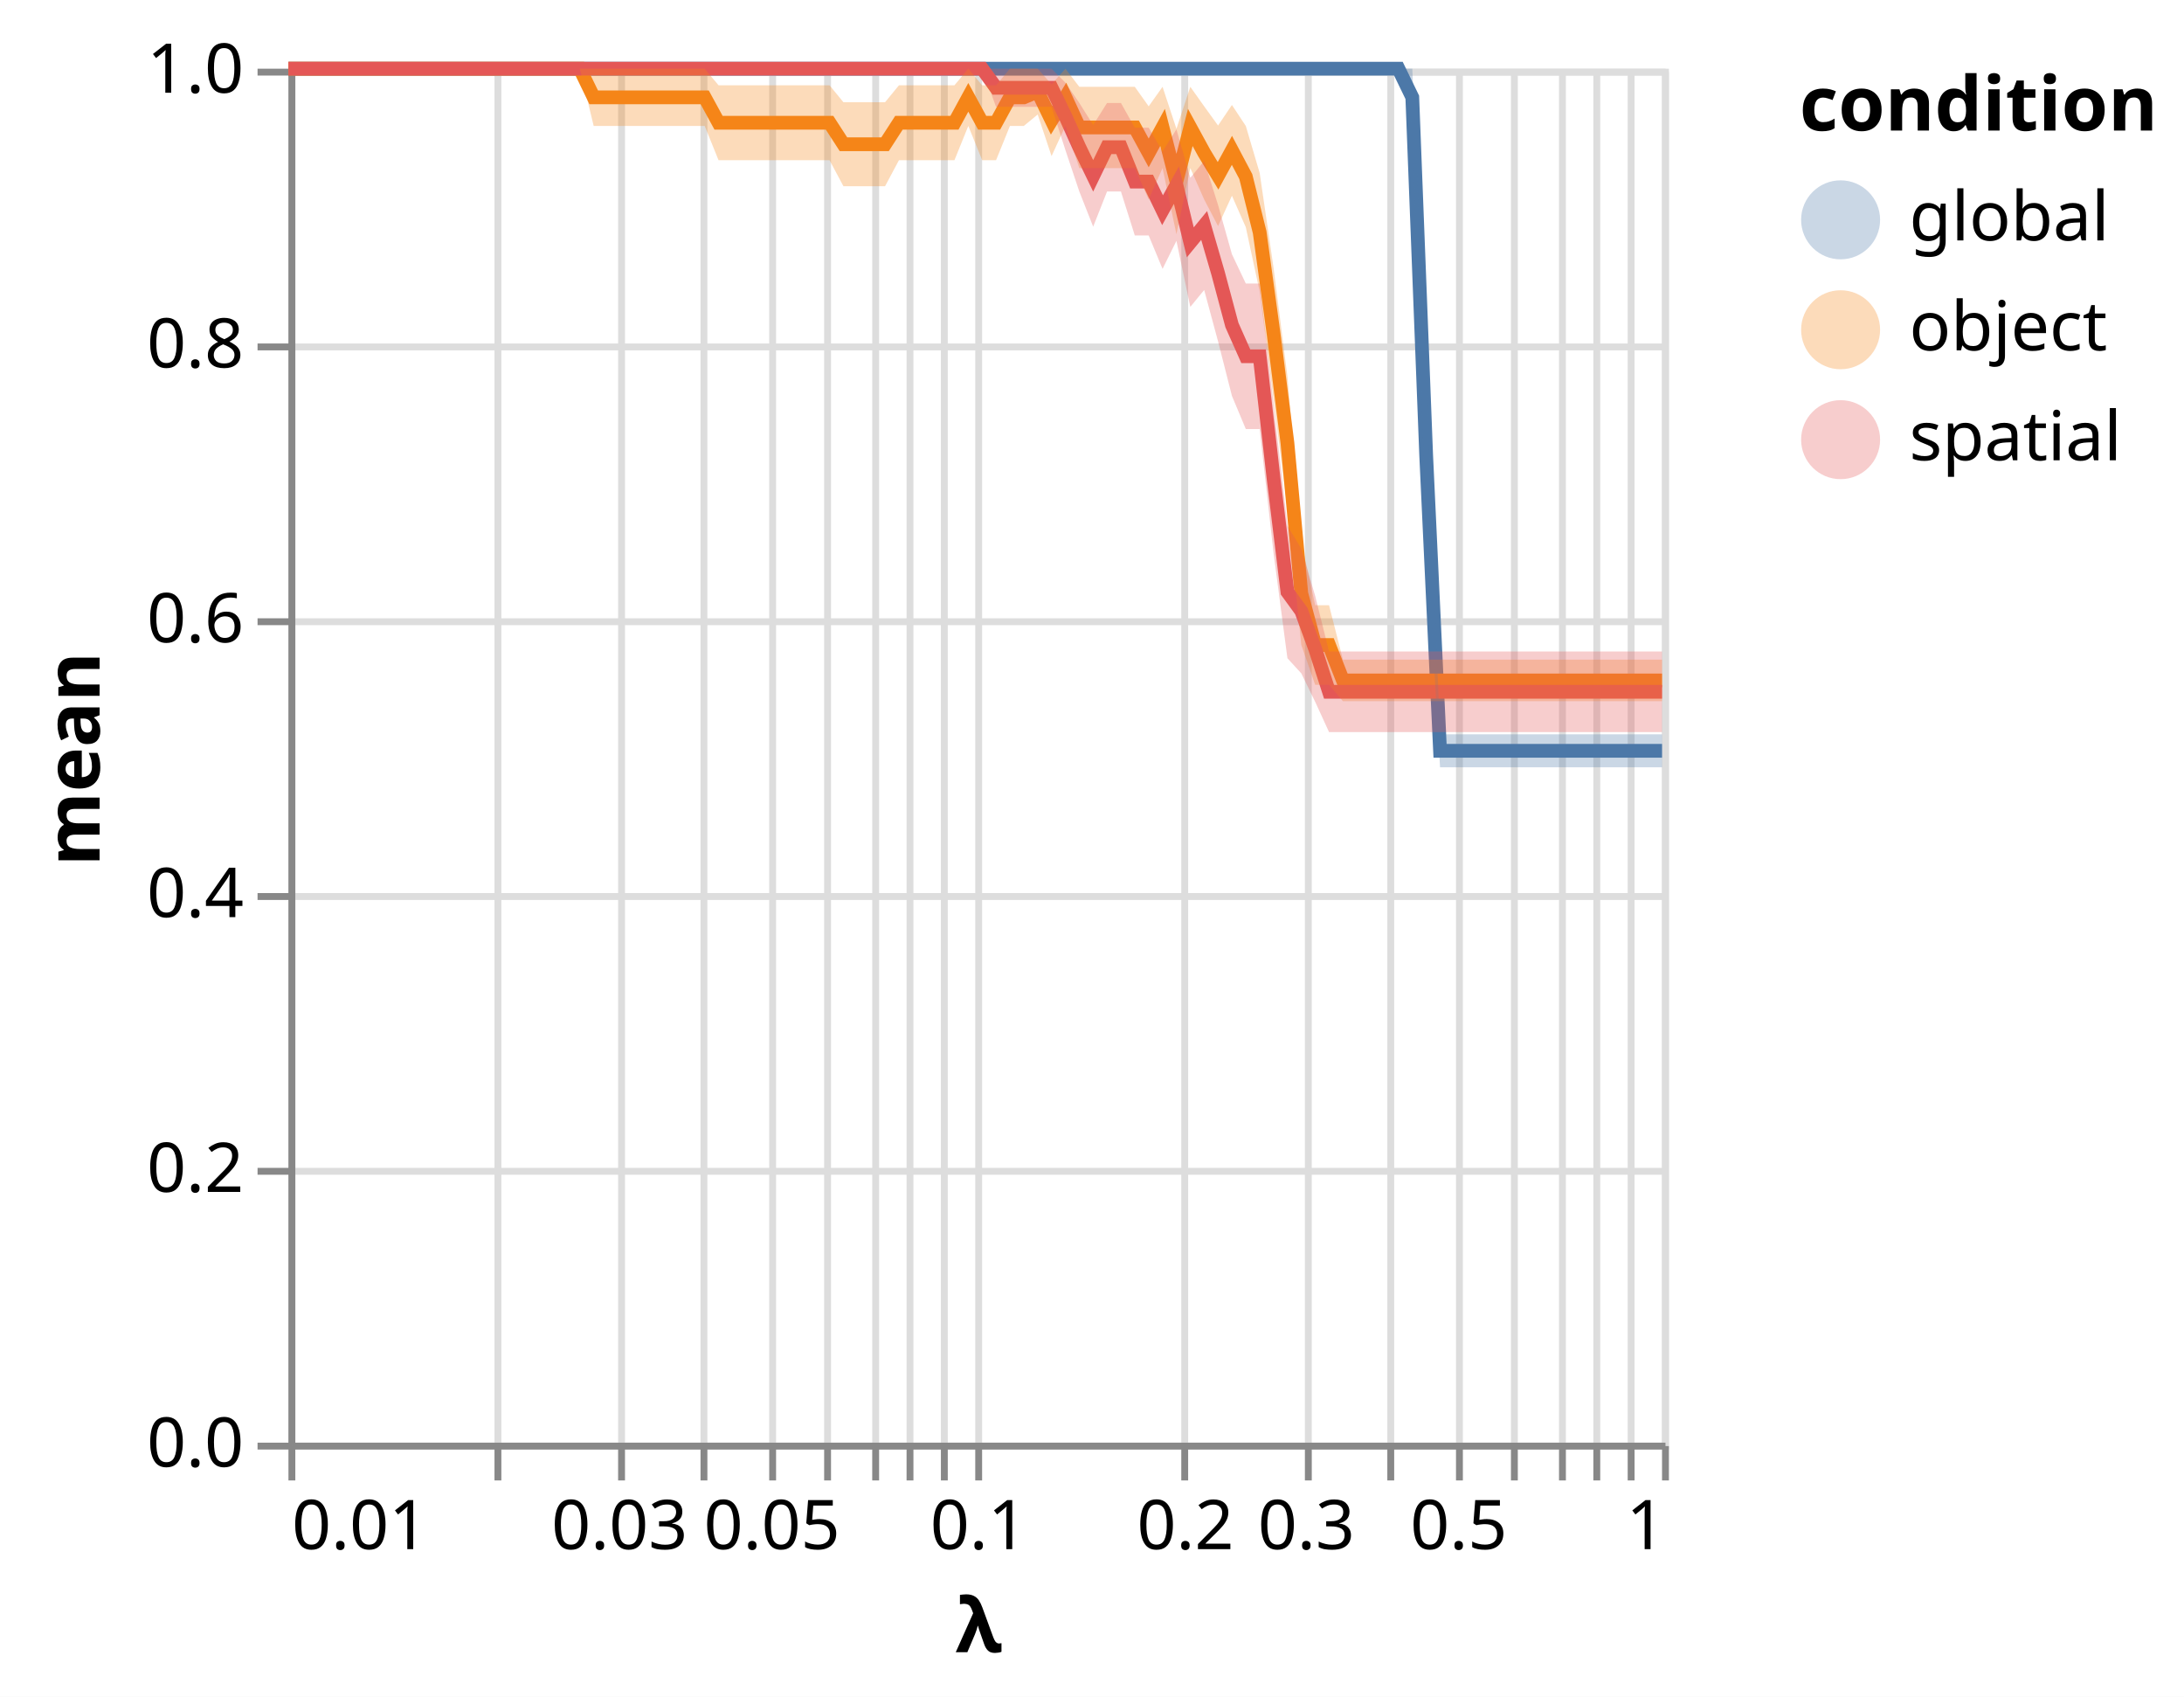
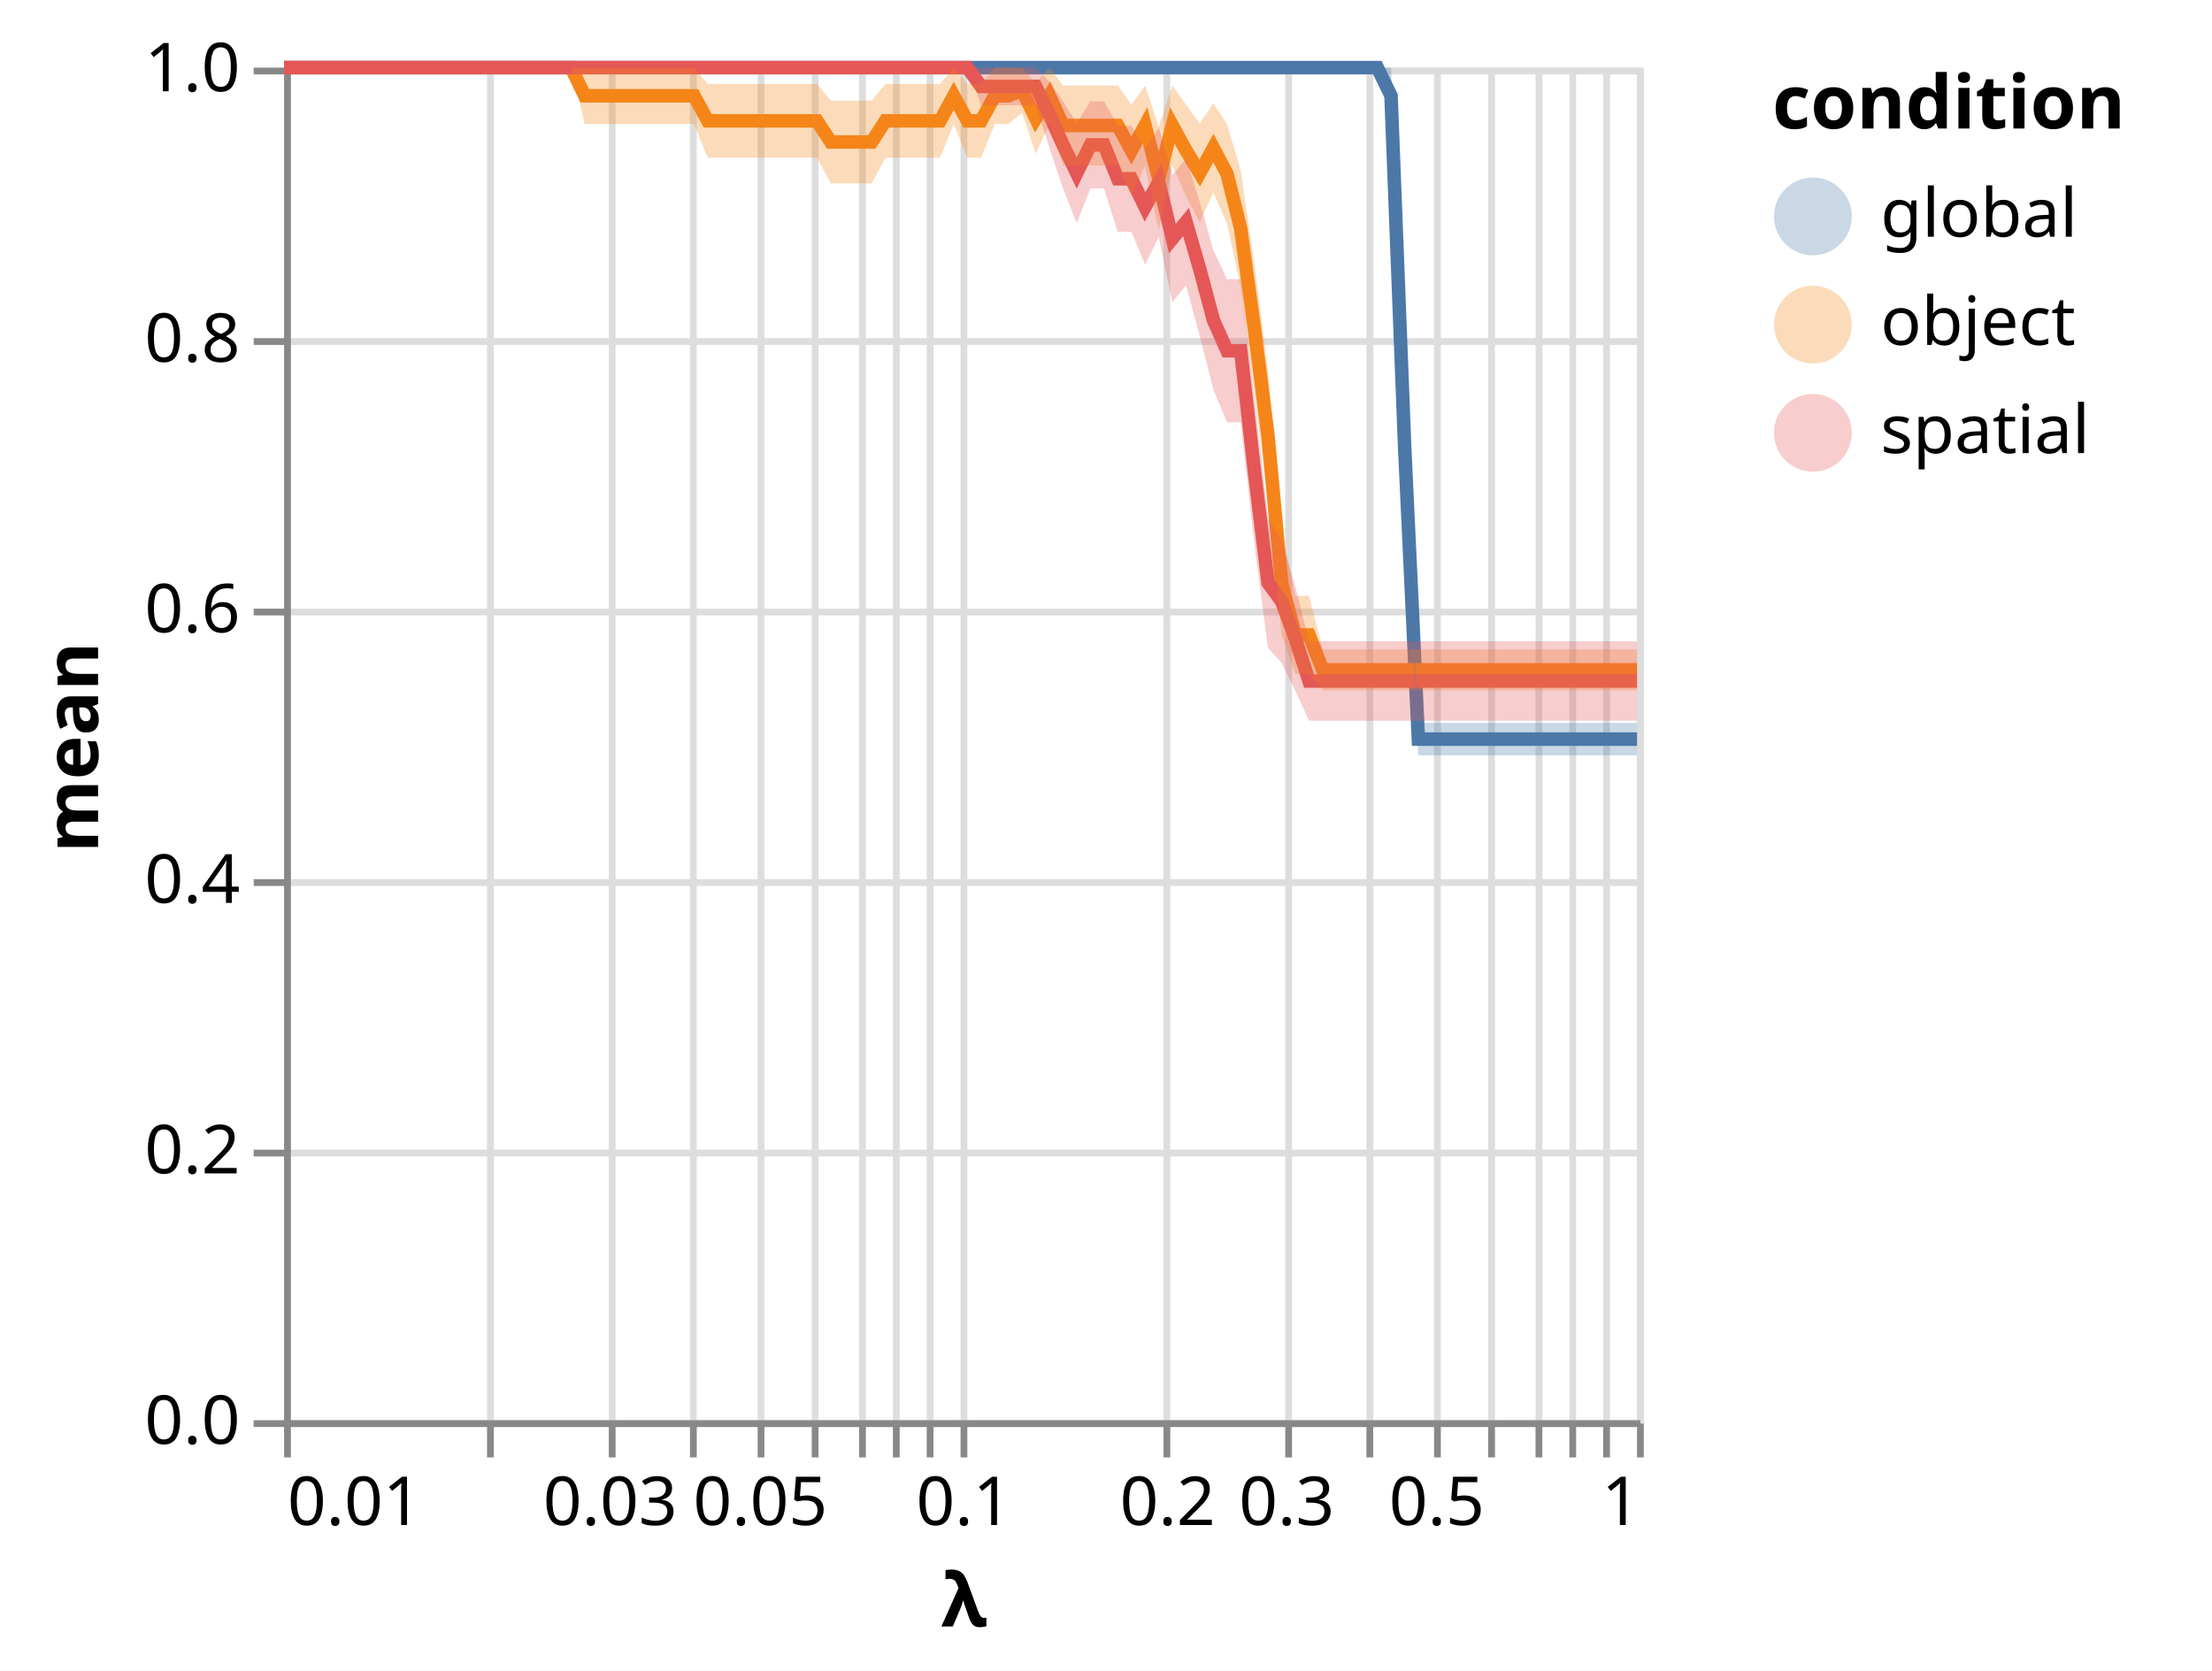
- <svg xmlns="http://www.w3.org/2000/svg" class="marks" width="318" height="247" viewBox="0 0 318 247" version="1.1">
-   <rect width="318" height="247" fill="white" />
+ <svg xmlns="http://www.w3.org/2000/svg" class="marks" width="327" height="247" viewBox="0 0 327 247" version="1.1">
+   <rect width="327" height="247" fill="white" />
  <g fill="none" stroke-miterlimit="10" transform="translate(42,10)">
    <g class="mark-group role-frame root" role="graphics-object" aria-roledescription="group mark container">
      <g transform="translate(0,0)">
        <path class="background" aria-hidden="true" d="M0.5,0.5h200v200h-200Z" stroke="#ddd" />
        <g>
          <g class="mark-group role-axis" aria-hidden="true">
            <g transform="translate(0.5,200.5)">
              <path class="background" aria-hidden="true" d="M0,0h0v0h0Z" pointer-events="none" />
              <g>
                <g class="mark-rule role-axis-grid" pointer-events="none">
                  <line transform="translate(0,-200)" x2="0" y2="200" stroke="#ddd" stroke-width="1" opacity="1" />
                  <line transform="translate(30,-200)" x2="0" y2="200" stroke="#ddd" stroke-width="1" opacity="1" />
                  <line transform="translate(48,-200)" x2="0" y2="200" stroke="#ddd" stroke-width="1" opacity="1" />
                  <line transform="translate(60,-200)" x2="0" y2="200" stroke="#ddd" stroke-width="1" opacity="1" />
                  <line transform="translate(70,-200)" x2="0" y2="200" stroke="#ddd" stroke-width="1" opacity="1" />
                  <line transform="translate(78,-200)" x2="0" y2="200" stroke="#ddd" stroke-width="1" opacity="1" />
                  <line transform="translate(85,-200)" x2="0" y2="200" stroke="#ddd" stroke-width="1" opacity="1" />
                  <line transform="translate(90,-200)" x2="0" y2="200" stroke="#ddd" stroke-width="1" opacity="1" />
                  <line transform="translate(95,-200)" x2="0" y2="200" stroke="#ddd" stroke-width="1" opacity="1" />
                  <line transform="translate(100,-200)" x2="0" y2="200" stroke="#ddd" stroke-width="1" opacity="1" />
                  <line transform="translate(130,-200)" x2="0" y2="200" stroke="#ddd" stroke-width="1" opacity="1" />
                  <line transform="translate(148,-200)" x2="0" y2="200" stroke="#ddd" stroke-width="1" opacity="1" />
                  <line transform="translate(160,-200)" x2="0" y2="200" stroke="#ddd" stroke-width="1" opacity="1" />
                  <line transform="translate(170,-200)" x2="0" y2="200" stroke="#ddd" stroke-width="1" opacity="1" />
                  <line transform="translate(178,-200)" x2="0" y2="200" stroke="#ddd" stroke-width="1" opacity="1" />
                  <line transform="translate(185,-200)" x2="0" y2="200" stroke="#ddd" stroke-width="1" opacity="1" />
                  <line transform="translate(190,-200)" x2="0" y2="200" stroke="#ddd" stroke-width="1" opacity="1" />
                  <line transform="translate(195,-200)" x2="0" y2="200" stroke="#ddd" stroke-width="1" opacity="1" />
                  <line transform="translate(200,-200)" x2="0" y2="200" stroke="#ddd" stroke-width="1" opacity="1" />
                </g>
              </g>
              <path class="foreground" aria-hidden="true" d="" pointer-events="none" display="none" />
            </g>
          </g>
          <g class="mark-group role-axis" aria-hidden="true">
            <g transform="translate(0.5,0.5)">
              <path class="background" aria-hidden="true" d="M0,0h0v0h0Z" pointer-events="none" />
              <g>
                <g class="mark-rule role-axis-grid" pointer-events="none">
                  <line transform="translate(0,200)" x2="200" y2="0" stroke="#ddd" stroke-width="1" opacity="1" />
                  <line transform="translate(0,160)" x2="200" y2="0" stroke="#ddd" stroke-width="1" opacity="1" />
                  <line transform="translate(0,120)" x2="200" y2="0" stroke="#ddd" stroke-width="1" opacity="1" />
                  <line transform="translate(0,80)" x2="200" y2="0" stroke="#ddd" stroke-width="1" opacity="1" />
                  <line transform="translate(0,40)" x2="200" y2="0" stroke="#ddd" stroke-width="1" opacity="1" />
                  <line transform="translate(0,0)" x2="200" y2="0" stroke="#ddd" stroke-width="1" opacity="1" />
                </g>
              </g>
              <path class="foreground" aria-hidden="true" d="" pointer-events="none" display="none" />
            </g>
          </g>
          <g class="mark-group role-axis" role="graphics-symbol" aria-roledescription="axis" aria-label="X-axis titled 'λ' for a log scale with values from 0.01 to 1">
            <g transform="translate(0.5,200.5)">
              <path class="background" aria-hidden="true" d="M0,0h0v0h0Z" pointer-events="none" />
              <g>
                <g class="mark-rule role-axis-tick" pointer-events="none">
                  <line transform="translate(0,0)" x2="0" y2="5" stroke="#888" stroke-width="1" opacity="1" />
                  <line transform="translate(30,0)" x2="0" y2="5" stroke="#888" stroke-width="1" opacity="1" />
                  <line transform="translate(48,0)" x2="0" y2="5" stroke="#888" stroke-width="1" opacity="1" />
                  <line transform="translate(60,0)" x2="0" y2="5" stroke="#888" stroke-width="1" opacity="1" />
                  <line transform="translate(70,0)" x2="0" y2="5" stroke="#888" stroke-width="1" opacity="1" />
                  <line transform="translate(78,0)" x2="0" y2="5" stroke="#888" stroke-width="1" opacity="1" />
                  <line transform="translate(85,0)" x2="0" y2="5" stroke="#888" stroke-width="1" opacity="1" />
                  <line transform="translate(90,0)" x2="0" y2="5" stroke="#888" stroke-width="1" opacity="1" />
                  <line transform="translate(95,0)" x2="0" y2="5" stroke="#888" stroke-width="1" opacity="1" />
                  <line transform="translate(100,0)" x2="0" y2="5" stroke="#888" stroke-width="1" opacity="1" />
                  <line transform="translate(130,0)" x2="0" y2="5" stroke="#888" stroke-width="1" opacity="1" />
                  <line transform="translate(148,0)" x2="0" y2="5" stroke="#888" stroke-width="1" opacity="1" />
                  <line transform="translate(160,0)" x2="0" y2="5" stroke="#888" stroke-width="1" opacity="1" />
                  <line transform="translate(170,0)" x2="0" y2="5" stroke="#888" stroke-width="1" opacity="1" />
                  <line transform="translate(178,0)" x2="0" y2="5" stroke="#888" stroke-width="1" opacity="1" />
                  <line transform="translate(185,0)" x2="0" y2="5" stroke="#888" stroke-width="1" opacity="1" />
                  <line transform="translate(190,0)" x2="0" y2="5" stroke="#888" stroke-width="1" opacity="1" />
                  <line transform="translate(195,0)" x2="0" y2="5" stroke="#888" stroke-width="1" opacity="1" />
                  <line transform="translate(200,0)" x2="0" y2="5" stroke="#888" stroke-width="1" opacity="1" />
                </g>
                <g class="mark-text role-axis-label" pointer-events="none">
                  <text text-anchor="start" transform="translate(0,15)" font-family="sans-serif" font-size="10px" fill="#000" opacity="1">0.01</text>
                  <text text-anchor="middle" transform="translate(30.103,15)" font-family="sans-serif" font-size="10px" fill="#000" opacity="0">0.02</text>
                  <text text-anchor="middle" transform="translate(47.71213,15)" font-family="sans-serif" font-size="10px" fill="#000" opacity="1">0.03</text>
                  <text text-anchor="middle" transform="translate(60.206,15)" font-family="sans-serif" font-size="10px" fill="#000" opacity="0">0.04</text>
                  <text text-anchor="middle" transform="translate(69.897,15)" font-family="sans-serif" font-size="10px" fill="#000" opacity="1">0.05</text>
                  <text text-anchor="middle" transform="translate(77.81513,15)" font-family="sans-serif" font-size="10px" fill="#000" opacity="1" />
                  <text text-anchor="middle" transform="translate(84.5098,15)" font-family="sans-serif" font-size="10px" fill="#000" opacity="1" />
                  <text text-anchor="middle" transform="translate(90.309,15)" font-family="sans-serif" font-size="10px" fill="#000" opacity="1" />
                  <text text-anchor="middle" transform="translate(95.42425,15)" font-family="sans-serif" font-size="10px" fill="#000" opacity="1" />
                  <text text-anchor="middle" transform="translate(100,15)" font-family="sans-serif" font-size="10px" fill="#000" opacity="1">0.1</text>
                  <text text-anchor="middle" transform="translate(130.103,15)" font-family="sans-serif" font-size="10px" fill="#000" opacity="1">0.2</text>
                  <text text-anchor="middle" transform="translate(147.7121,15)" font-family="sans-serif" font-size="10px" fill="#000" opacity="1">0.3</text>
                  <text text-anchor="middle" transform="translate(160.206,15)" font-family="sans-serif" font-size="10px" fill="#000" opacity="0">0.4</text>
                  <text text-anchor="middle" transform="translate(169.897,15)" font-family="sans-serif" font-size="10px" fill="#000" opacity="1">0.5</text>
                  <text text-anchor="middle" transform="translate(177.8151,15)" font-family="sans-serif" font-size="10px" fill="#000" opacity="1" />
                  <text text-anchor="middle" transform="translate(184.5098,15)" font-family="sans-serif" font-size="10px" fill="#000" opacity="1" />
                  <text text-anchor="middle" transform="translate(190.309,15)" font-family="sans-serif" font-size="10px" fill="#000" opacity="1" />
                  <text text-anchor="middle" transform="translate(195.4243,15)" font-family="sans-serif" font-size="10px" fill="#000" opacity="1" />
                  <text text-anchor="end" transform="translate(200,15)" font-family="sans-serif" font-size="10px" fill="#000" opacity="1">1</text>
                </g>
                <g class="mark-rule role-axis-domain" pointer-events="none">
                  <line transform="translate(0,0)" x2="200" y2="0" stroke="#888" stroke-width="1" opacity="1" />
                </g>
                <g class="mark-text role-axis-title" pointer-events="none">
                  <text text-anchor="middle" transform="translate(100,30)" font-family="sans-serif" font-size="11px" font-weight="bold" fill="#000" opacity="1">λ</text>
                </g>
              </g>
              <path class="foreground" aria-hidden="true" d="" pointer-events="none" display="none" />
            </g>
          </g>
          <g class="mark-group role-axis" role="graphics-symbol" aria-roledescription="axis" aria-label="Y-axis titled 'mean' for a linear scale with values from 0.0 to 1.0">
            <g transform="translate(0.5,0.5)">
              <path class="background" aria-hidden="true" d="M0,0h0v0h0Z" pointer-events="none" />
              <g>
                <g class="mark-rule role-axis-tick" pointer-events="none">
                  <line transform="translate(0,200)" x2="-5" y2="0" stroke="#888" stroke-width="1" opacity="1" />
                  <line transform="translate(0,160)" x2="-5" y2="0" stroke="#888" stroke-width="1" opacity="1" />
                  <line transform="translate(0,120)" x2="-5" y2="0" stroke="#888" stroke-width="1" opacity="1" />
                  <line transform="translate(0,80)" x2="-5" y2="0" stroke="#888" stroke-width="1" opacity="1" />
                  <line transform="translate(0,40)" x2="-5" y2="0" stroke="#888" stroke-width="1" opacity="1" />
                  <line transform="translate(0,0)" x2="-5" y2="0" stroke="#888" stroke-width="1" opacity="1" />
                </g>
                <g class="mark-text role-axis-label" pointer-events="none">
                  <text text-anchor="end" transform="translate(-7,203)" font-family="sans-serif" font-size="10px" fill="#000" opacity="1">0.0</text>
                  <text text-anchor="end" transform="translate(-7,163)" font-family="sans-serif" font-size="10px" fill="#000" opacity="1">0.2</text>
                  <text text-anchor="end" transform="translate(-7,123)" font-family="sans-serif" font-size="10px" fill="#000" opacity="1">0.4</text>
                  <text text-anchor="end" transform="translate(-7,83)" font-family="sans-serif" font-size="10px" fill="#000" opacity="1">0.6</text>
                  <text text-anchor="end" transform="translate(-7,43)" font-family="sans-serif" font-size="10px" fill="#000" opacity="1">0.8</text>
                  <text text-anchor="end" transform="translate(-7,3)" font-family="sans-serif" font-size="10px" fill="#000" opacity="1">1.0</text>
                </g>
                <g class="mark-rule role-axis-domain" pointer-events="none">
                  <line transform="translate(0,200)" x2="0" y2="-200" stroke="#888" stroke-width="1" opacity="1" />
                </g>
                <g class="mark-text role-axis-title" pointer-events="none">
                  <text text-anchor="middle" transform="translate(-26,100) rotate(-90) translate(0,-2)" font-family="sans-serif" font-size="11px" font-weight="bold" fill="#000" opacity="1">mean</text>
                </g>
              </g>
              <path class="foreground" aria-hidden="true" d="" pointer-events="none" display="none" />
            </g>
          </g>
          <g class="mark-group role-scope layer_0_pathgroup" role="graphics-object" aria-roledescription="group mark container">
            <g transform="translate(0,0)">
              <path class="background" aria-hidden="true" d="M0,0h200v200h-200Z" />
              <g>
                <g class="mark-line role-mark layer_0_marks" role="graphics-object" aria-roledescription="line mark container">
                  <path aria-label="λ: 0.01; condition: global; Mean of mean: 1" role="graphics-symbol" aria-roledescription="line mark" d="M0,0L2.02,0L4.04,0L6.061,0L8.081,0L10.101,0L12.121,0L14.141,0L16.162,0L18.182,0L20.202,0L22.222,0L24.242,0L26.263,0L28.283,0L30.303,0L32.323,0L34.343,0L36.364,0L38.384,0L40.404,0L42.424,0L44.444,0L46.465,0L48.485,0L50.505,0L52.525,0L54.545,0L56.566,0L58.586,0L60.606,0L62.626,0L64.646,0L66.667,0L68.687,0L70.707,0L72.727,0L74.747,0L76.768,0L78.788,0L80.808,0L82.828,0L84.848,0L86.869,0L88.889,0L90.909,0L92.929,0L94.949,0L96.97,0L98.99,0L101.01,0L103.03,0L105.051,0L107.071,0L109.091,0L111.111,0L113.131,0L115.152,0L117.172,0L119.192,0L121.212,0L123.232,0L125.253,0L127.273,0L129.293,0L131.313,0L133.333,0L135.354,0L137.374,0L139.394,0L141.414,0L143.434,0L145.455,0L147.475,0L149.495,0L151.515,0L153.535,0L155.556,0L157.576,0L159.596,0L161.616,0L163.636,4.167L165.657,56.267L167.677,99.289L169.697,99.289L171.717,99.289L173.737,99.289L175.758,99.289L177.778,99.289L179.798,99.289L181.818,99.289L183.838,99.289L185.859,99.289L187.879,99.289L189.899,99.289L191.919,99.289L193.939,99.289L195.96,99.289L197.98,99.289L200,99.289" stroke="#4c78a8" stroke-width="2" />
                </g>
              </g>
              <path class="foreground" aria-hidden="true" d="" display="none" />
            </g>
            <g transform="translate(0,0)">
              <path class="background" aria-hidden="true" d="M0,0h200v200h-200Z" />
              <g>
                <g class="mark-line role-mark layer_0_marks" role="graphics-object" aria-roledescription="line mark container">
                  <path aria-label="λ: 0.01; condition: object; Mean of mean: 1" role="graphics-symbol" aria-roledescription="line mark" d="M0,0L2.02,0L4.04,0L6.061,0L8.081,0L10.101,0L12.121,0L14.141,0L16.162,0L18.182,0L20.202,0L22.222,0L24.242,0L26.263,0L28.283,0L30.303,0L32.323,0L34.343,0L36.364,0L38.384,0L40.404,0L42.424,0L44.444,4.167L46.465,4.167L48.485,4.167L50.505,4.167L52.525,4.167L54.545,4.167L56.566,4.167L58.586,4.167L60.606,4.167L62.626,7.87L64.646,7.87L66.667,7.87L68.687,7.87L70.707,7.87L72.727,7.87L74.747,7.87L76.768,7.87L78.788,7.87L80.808,10.995L82.828,10.995L84.848,10.995L86.869,10.995L88.889,7.87L90.909,7.87L92.929,7.87L94.949,7.87L96.97,7.87L98.99,4.167L101.01,7.87L103.03,7.87L105.051,4.167L107.071,4.167L109.091,3.333L111.111,7.5L113.131,4.167L115.152,8.553L117.172,8.553L119.192,8.553L121.212,8.553L123.232,8.553L125.253,12.256L127.273,8.553L129.293,16.423L131.313,8.553L133.333,12.256L135.354,15.59L137.374,11.886L139.394,15.705L141.414,23.819L143.434,38.546L145.455,54.472L147.475,76.391L149.495,83.891L151.515,83.891L153.535,89.045L155.556,89.045L157.576,89.045L159.596,89.045L161.616,89.045L163.636,89.045L165.657,89.045L167.677,89.045L169.697,89.045L171.717,89.045L173.737,89.045L175.758,89.045L177.778,89.045L179.798,89.045L181.818,89.045L183.838,89.045L185.859,89.045L187.879,89.045L189.899,89.045L191.919,89.045L193.939,89.045L195.96,89.045L197.98,89.045L200,89.045" stroke="#f58518" stroke-width="2" />
                </g>
              </g>
              <path class="foreground" aria-hidden="true" d="" display="none" />
            </g>
            <g transform="translate(0,0)">
              <path class="background" aria-hidden="true" d="M0,0h200v200h-200Z" />
              <g>
                <g class="mark-line role-mark layer_0_marks" role="graphics-object" aria-roledescription="line mark container">
                  <path aria-label="λ: 0.01; condition: spatial; Mean of mean: 1" role="graphics-symbol" aria-roledescription="line mark" d="M0,0L2.02,0L4.04,0L6.061,0L8.081,0L10.101,0L12.121,0L14.141,0L16.162,0L18.182,0L20.202,0L22.222,0L24.242,0L26.263,0L28.283,0L30.303,0L32.323,0L34.343,0L36.364,0L38.384,0L40.404,0L42.424,0L44.444,0L46.465,0L48.485,0L50.505,0L52.525,0L54.545,0L56.566,0L58.586,0L60.606,0L62.626,0L64.646,0L66.667,0L68.687,0L70.707,0L72.727,0L74.747,0L76.768,0L78.788,0L80.808,0L82.828,0L84.848,0L86.869,0L88.889,0L90.909,0L92.929,0L94.949,0L96.97,0L98.99,0L101.01,0L103.03,2.778L105.051,2.778L107.071,2.778L109.091,2.778L111.111,2.778L113.131,6.944L115.152,11.432L117.172,15.598L119.192,11.432L121.212,11.432L123.232,16.432L125.253,16.432L127.273,20.598L129.293,16.944L131.313,25.278L133.333,22.821L135.354,29.765L137.374,37.315L139.394,41.86L141.414,41.86L143.434,59.638L145.455,76.166L147.475,78.944L149.495,84.45L151.515,90.7L153.535,90.7L155.556,90.7L157.576,90.7L159.596,90.7L161.616,90.7L163.636,90.7L165.657,90.7L167.677,90.7L169.697,90.7L171.717,90.7L173.737,90.7L175.758,90.7L177.778,90.7L179.798,90.7L181.818,90.7L183.838,90.7L185.859,90.7L187.879,90.7L189.899,90.7L191.919,90.7L193.939,90.7L195.96,90.7L197.98,90.7L200,90.7" stroke="#e45756" stroke-width="2" />
                </g>
              </g>
              <path class="foreground" aria-hidden="true" d="" display="none" />
            </g>
          </g>
          <g class="mark-group role-scope layer_1_layer_0_pathgroup" role="graphics-object" aria-roledescription="group mark container">
            <g transform="translate(0,0)">
              <path class="background" aria-hidden="true" d="M0,0h200v200h-200Z" />
              <g>
                <g class="mark-area role-mark layer_1_layer_0_marks" role="graphics-object" aria-roledescription="area mark container">
                  <path aria-label="mean: 1; upper_mean: 1; λ: 0.01; condition: global; Mean of mean: 1; Mean + stderr of mean: 1; Mean - stderr of mean: 1" role="graphics-symbol" aria-roledescription="errorband" d="M0,0L2.02,0L4.04,0L6.061,0L8.081,0L10.101,0L12.121,0L14.141,0L16.162,0L18.182,0L20.202,0L22.222,0L24.242,0L26.263,0L28.283,0L30.303,0L32.323,0L34.343,0L36.364,0L38.384,0L40.404,0L42.424,0L44.444,0L46.465,0L48.485,0L50.505,0L52.525,0L54.545,0L56.566,0L58.586,0L60.606,0L62.626,0L64.646,0L66.667,0L68.687,0L70.707,0L72.727,0L74.747,0L76.768,0L78.788,0L80.808,0L82.828,0L84.848,0L86.869,0L88.889,0L90.909,0L92.929,0L94.949,0L96.97,0L98.99,0L101.01,0L103.03,0L105.051,0L107.071,0L109.091,0L111.111,0L113.131,0L115.152,0L117.172,0L119.192,0L121.212,0L123.232,0L125.253,0L127.273,0L129.293,0L131.313,0L133.333,0L135.354,0L137.374,0L139.394,0L141.414,0L143.434,0L145.455,0L147.475,0L149.495,0L151.515,0L153.535,0L155.556,0L157.576,0L159.596,0L161.616,0L163.636,8.333L165.657,67.17L167.677,101.687L169.697,101.687L171.717,101.687L173.737,101.687L175.758,101.687L177.778,101.687L179.798,101.687L181.818,101.687L183.838,101.687L185.859,101.687L187.879,101.687L189.899,101.687L191.919,101.687L193.939,101.687L195.96,101.687L197.98,101.687L200,101.687L200,96.89L197.98,96.89L195.96,96.89L193.939,96.89L191.919,96.89L189.899,96.89L187.879,96.89L185.859,96.89L183.838,96.89L181.818,96.89L179.798,96.89L177.778,96.89L175.758,96.89L173.737,96.89L171.717,96.89L169.697,96.89L167.677,96.89L165.657,45.363L163.636,0L161.616,0L159.596,0L157.576,0L155.556,0L153.535,0L151.515,0L149.495,0L147.475,0L145.455,0L143.434,0L141.414,0L139.394,0L137.374,0L135.354,0L133.333,0L131.313,0L129.293,0L127.273,0L125.253,0L123.232,0L121.212,0L119.192,0L117.172,0L115.152,0L113.131,0L111.111,0L109.091,0L107.071,0L105.051,0L103.03,0L101.01,0L98.99,0L96.97,0L94.949,0L92.929,0L90.909,0L88.889,0L86.869,0L84.848,0L82.828,0L80.808,0L78.788,0L76.768,0L74.747,0L72.727,0L70.707,0L68.687,0L66.667,0L64.646,0L62.626,0L60.606,0L58.586,0L56.566,0L54.545,0L52.525,0L50.505,0L48.485,0L46.465,0L44.444,0L42.424,0L40.404,0L38.384,0L36.364,0L34.343,0L32.323,0L30.303,0L28.283,0L26.263,0L24.242,0L22.222,0L20.202,0L18.182,0L16.162,0L14.141,0L12.121,0L10.101,0L8.081,0L6.061,0L4.04,0L2.02,0L0,0Z" fill="#4c78a8" opacity="0.3" />
                </g>
              </g>
              <path class="foreground" aria-hidden="true" d="" display="none" />
            </g>
            <g transform="translate(0,0)">
              <path class="background" aria-hidden="true" d="M0,0h200v200h-200Z" />
              <g>
                <g class="mark-area role-mark layer_1_layer_0_marks" role="graphics-object" aria-roledescription="area mark container">
                  <path aria-label="mean: 1; upper_mean: 1; λ: 0.01; condition: object; Mean of mean: 1; Mean + stderr of mean: 1; Mean - stderr of mean: 1" role="graphics-symbol" aria-roledescription="errorband" d="M0,0L2.02,0L4.04,0L6.061,0L8.081,0L10.101,0L12.121,0L14.141,0L16.162,0L18.182,0L20.202,0L22.222,0L24.242,0L26.263,0L28.283,0L30.303,0L32.323,0L34.343,0L36.364,0L38.384,0L40.404,0L42.424,0L44.444,8.333L46.465,8.333L48.485,8.333L50.505,8.333L52.525,8.333L54.545,8.333L56.566,8.333L58.586,8.333L60.606,8.333L62.626,13.323L64.646,13.323L66.667,13.323L68.687,13.323L70.707,13.323L72.727,13.323L74.747,13.323L76.768,13.323L78.788,13.323L80.808,17.108L82.828,17.108L84.848,17.108L86.869,17.108L88.889,13.323L90.909,13.323L92.929,13.323L94.949,13.323L96.97,13.323L98.99,8.333L101.01,13.323L103.03,13.323L105.051,8.333L107.071,8.333L109.091,6.667L111.111,12.722L113.131,8.333L115.152,14.469L117.172,14.469L119.192,14.469L121.212,14.469L123.232,14.469L125.253,19.037L127.273,14.469L129.293,24.097L131.313,14.469L133.333,19.037L135.354,22.906L137.374,18.492L139.394,23.073L141.414,32.463L143.434,48.115L145.455,64.141L147.475,83.88L149.495,89.681L151.515,89.681L153.535,92.068L155.556,92.068L157.576,92.068L159.596,92.068L161.616,92.068L163.636,92.068L165.657,92.068L167.677,92.068L169.697,92.068L171.717,92.068L173.737,92.068L175.758,92.068L177.778,92.068L179.798,92.068L181.818,92.068L183.838,92.068L185.859,92.068L187.879,92.068L189.899,92.068L191.919,92.068L193.939,92.068L195.96,92.068L197.98,92.068L200,92.068L200,86.021L197.98,86.021L195.96,86.021L193.939,86.021L191.919,86.021L189.899,86.021L187.879,86.021L185.859,86.021L183.838,86.021L181.818,86.021L179.798,86.021L177.778,86.021L175.758,86.021L173.737,86.021L171.717,86.021L169.697,86.021L167.677,86.021L165.657,86.021L163.636,86.021L161.616,86.021L159.596,86.021L157.576,86.021L155.556,86.021L153.535,86.021L151.515,78.101L149.495,78.101L147.475,68.902L145.455,44.802L143.434,28.976L141.414,15.176L139.394,8.338L137.374,5.28L135.354,8.273L133.333,5.476L131.313,2.636L129.293,8.749L127.273,2.636L125.253,5.476L123.232,2.636L121.212,2.636L119.192,2.636L117.172,2.636L115.152,2.636L113.131,2.1316282072803006e-14L111.111,2.278L109.091,0L107.071,2.1316282072803006e-14L105.051,2.1316282072803006e-14L103.03,2.417L101.01,2.417L98.99,2.1316282072803006e-14L96.97,2.417L94.949,2.417L92.929,2.417L90.909,2.417L88.889,2.417L86.869,4.883L84.848,4.883L82.828,4.883L80.808,4.883L78.788,2.417L76.768,2.417L74.747,2.417L72.727,2.417L70.707,2.417L68.687,2.417L66.667,2.417L64.646,2.417L62.626,2.417L60.606,2.1316282072803006e-14L58.586,2.1316282072803006e-14L56.566,2.1316282072803006e-14L54.545,2.1316282072803006e-14L52.525,2.1316282072803006e-14L50.505,2.1316282072803006e-14L48.485,2.1316282072803006e-14L46.465,2.1316282072803006e-14L44.444,2.1316282072803006e-14L42.424,0L40.404,0L38.384,0L36.364,0L34.343,0L32.323,0L30.303,0L28.283,0L26.263,0L24.242,0L22.222,0L20.202,0L18.182,0L16.162,0L14.141,0L12.121,0L10.101,0L8.081,0L6.061,0L4.04,0L2.02,0L0,0Z" fill="#f58518" opacity="0.3" />
                </g>
              </g>
              <path class="foreground" aria-hidden="true" d="" display="none" />
            </g>
            <g transform="translate(0,0)">
              <path class="background" aria-hidden="true" d="M0,0h200v200h-200Z" />
              <g>
                <g class="mark-area role-mark layer_1_layer_0_marks" role="graphics-object" aria-roledescription="area mark container">
                  <path aria-label="mean: 1; upper_mean: 1; λ: 0.01; condition: spatial; Mean of mean: 1; Mean + stderr of mean: 1; Mean - stderr of mean: 1" role="graphics-symbol" aria-roledescription="errorband" d="M0,0L2.02,0L4.04,0L6.061,0L8.081,0L10.101,0L12.121,0L14.141,0L16.162,0L18.182,0L20.202,0L22.222,0L24.242,0L26.263,0L28.283,0L30.303,0L32.323,0L34.343,0L36.364,0L38.384,0L40.404,0L42.424,0L44.444,0L46.465,0L48.485,0L50.505,0L52.525,0L54.545,0L56.566,0L58.586,0L60.606,0L62.626,0L64.646,0L66.667,0L68.687,0L70.707,0L72.727,0L74.747,0L76.768,0L78.788,0L80.808,0L82.828,0L84.848,0L86.869,0L88.889,0L90.909,0L92.929,0L94.949,0L96.97,0L98.99,0L101.01,0L103.03,5.556L105.051,5.556L107.071,5.556L109.091,5.556L111.111,5.556L113.131,11.851L115.152,17.873L117.172,22.995L119.192,17.873L121.212,17.873L123.232,24.275L125.253,24.275L127.273,29.138L129.293,25.06L131.313,34.671L133.333,32.213L135.354,39.69L137.374,47.622L139.394,52.451L141.414,52.451L143.434,70.497L145.455,85.813L147.475,88.02L149.495,92.155L151.515,96.566L153.535,96.566L155.556,96.566L157.576,96.566L159.596,96.566L161.616,96.566L163.636,96.566L165.657,96.566L167.677,96.566L169.697,96.566L171.717,96.566L173.737,96.566L175.758,96.566L177.778,96.566L179.798,96.566L181.818,96.566L183.838,96.566L185.859,96.566L187.879,96.566L189.899,96.566L191.919,96.566L193.939,96.566L195.96,96.566L197.98,96.566L200,96.566L200,84.833L197.98,84.833L195.96,84.833L193.939,84.833L191.919,84.833L189.899,84.833L187.879,84.833L185.859,84.833L183.838,84.833L181.818,84.833L179.798,84.833L177.778,84.833L175.758,84.833L173.737,84.833L171.717,84.833L169.697,84.833L167.677,84.833L165.657,84.833L163.636,84.833L161.616,84.833L159.596,84.833L157.576,84.833L155.556,84.833L153.535,84.833L151.515,84.833L149.495,76.744L147.475,69.867L145.455,66.519L143.434,48.779L141.414,31.27L139.394,31.27L137.374,27.007L135.354,19.84L133.333,13.428L131.313,15.884L129.293,8.829L127.273,12.058L125.253,8.588L123.232,8.588L121.212,4.99L119.192,4.99L117.172,8.201L115.152,4.99L113.131,2.038L111.111,2.220446049250313e-14L109.091,2.220446049250313e-14L107.071,2.220446049250313e-14L105.051,2.220446049250313e-14L103.03,2.220446049250313e-14L101.01,0L98.99,0L96.97,0L94.949,0L92.929,0L90.909,0L88.889,0L86.869,0L84.848,0L82.828,0L80.808,0L78.788,0L76.768,0L74.747,0L72.727,0L70.707,0L68.687,0L66.667,0L64.646,0L62.626,0L60.606,0L58.586,0L56.566,0L54.545,0L52.525,0L50.505,0L48.485,0L46.465,0L44.444,0L42.424,0L40.404,0L38.384,0L36.364,0L34.343,0L32.323,0L30.303,0L28.283,0L26.263,0L24.242,0L22.222,0L20.202,0L18.182,0L16.162,0L14.141,0L12.121,0L10.101,0L8.081,0L6.061,0L4.04,0L2.02,0L0,0Z" fill="#e45756" opacity="0.3" />
                </g>
              </g>
              <path class="foreground" aria-hidden="true" d="" display="none" />
            </g>
          </g>
          <g class="mark-group role-legend" role="graphics-symbol" aria-roledescription="legend" aria-label="Symbol legend titled 'condition' for fill color and stroke color with 3 values: global, object, spatial">
            <g transform="translate(220,0)">
-               <path class="background" aria-hidden="true" d="M0,0h51v61h-51Z" pointer-events="none" />
+               <path class="background" aria-hidden="true" d="M0,0h60v61h-60Z" pointer-events="none" />
              <g>
                <g class="mark-group role-legend-entry">
                  <g transform="translate(0,16)">
                    <path class="background" aria-hidden="true" d="M0,0h0v0h0Z" pointer-events="none" />
                    <g>
                      <g class="mark-group role-scope" role="graphics-object" aria-roledescription="group mark container">
                        <g transform="translate(0,0)">
-                           <path class="background" aria-hidden="true" d="M0,0h46v12.5h-46Z" pointer-events="none" opacity="1" />
+                           <path class="background" aria-hidden="true" d="M0,0h49v12.5h-49Z" pointer-events="none" opacity="1" />
                          <g>
                            <g class="mark-symbol role-legend-symbol" pointer-events="none">
                              <path transform="translate(6,6)" d="M5,0A5,5,0,1,1,-5,0A5,5,0,1,1,5,0" fill="#4c78a8" stroke="#4c78a8" stroke-width="1.5" opacity="0.3" />
                            </g>
                            <g class="mark-text role-legend-label" pointer-events="none">
                              <text text-anchor="start" transform="translate(16,9)" font-family="sans-serif" font-size="10px" fill="#000" opacity="1">global</text>
                            </g>
                          </g>
                          <path class="foreground" aria-hidden="true" d="" pointer-events="none" display="none" />
                        </g>
                        <g transform="translate(0,16)">
-                           <path class="background" aria-hidden="true" d="M0,0h46v12.5h-46Z" pointer-events="none" opacity="1" />
+                           <path class="background" aria-hidden="true" d="M0,0h49v12.5h-49Z" pointer-events="none" opacity="1" />
                          <g>
                            <g class="mark-symbol role-legend-symbol" pointer-events="none">
                              <path transform="translate(6,6)" d="M5,0A5,5,0,1,1,-5,0A5,5,0,1,1,5,0" fill="#f58518" stroke="#f58518" stroke-width="1.5" opacity="0.3" />
                            </g>
                            <g class="mark-text role-legend-label" pointer-events="none">
                              <text text-anchor="start" transform="translate(16,9)" font-family="sans-serif" font-size="10px" fill="#000" opacity="1">object</text>
                            </g>
                          </g>
                          <path class="foreground" aria-hidden="true" d="" pointer-events="none" display="none" />
                        </g>
                        <g transform="translate(0,32)">
-                           <path class="background" aria-hidden="true" d="M0,0h46v12.5h-46Z" pointer-events="none" opacity="1" />
+                           <path class="background" aria-hidden="true" d="M0,0h49v12.5h-49Z" pointer-events="none" opacity="1" />
                          <g>
                            <g class="mark-symbol role-legend-symbol" pointer-events="none">
                              <path transform="translate(6,6)" d="M5,0A5,5,0,1,1,-5,0A5,5,0,1,1,5,0" fill="#e45756" stroke="#e45756" stroke-width="1.5" opacity="0.3" />
                            </g>
                            <g class="mark-text role-legend-label" pointer-events="none">
                              <text text-anchor="start" transform="translate(16,9)" font-family="sans-serif" font-size="10px" fill="#000" opacity="1">spatial</text>
                            </g>
                          </g>
                          <path class="foreground" aria-hidden="true" d="" pointer-events="none" display="none" />
                        </g>
                      </g>
                    </g>
                    <path class="foreground" aria-hidden="true" d="" pointer-events="none" display="none" />
                  </g>
                </g>
                <g class="mark-text role-legend-title" pointer-events="none">
                  <text text-anchor="start" transform="translate(0,9)" font-family="sans-serif" font-size="11px" font-weight="bold" fill="#000" opacity="1">condition</text>
                </g>
              </g>
              <path class="foreground" aria-hidden="true" d="" pointer-events="none" display="none" />
            </g>
          </g>
        </g>
        <path class="foreground" aria-hidden="true" d="" display="none" />
      </g>
    </g>
  </g>
</svg>
